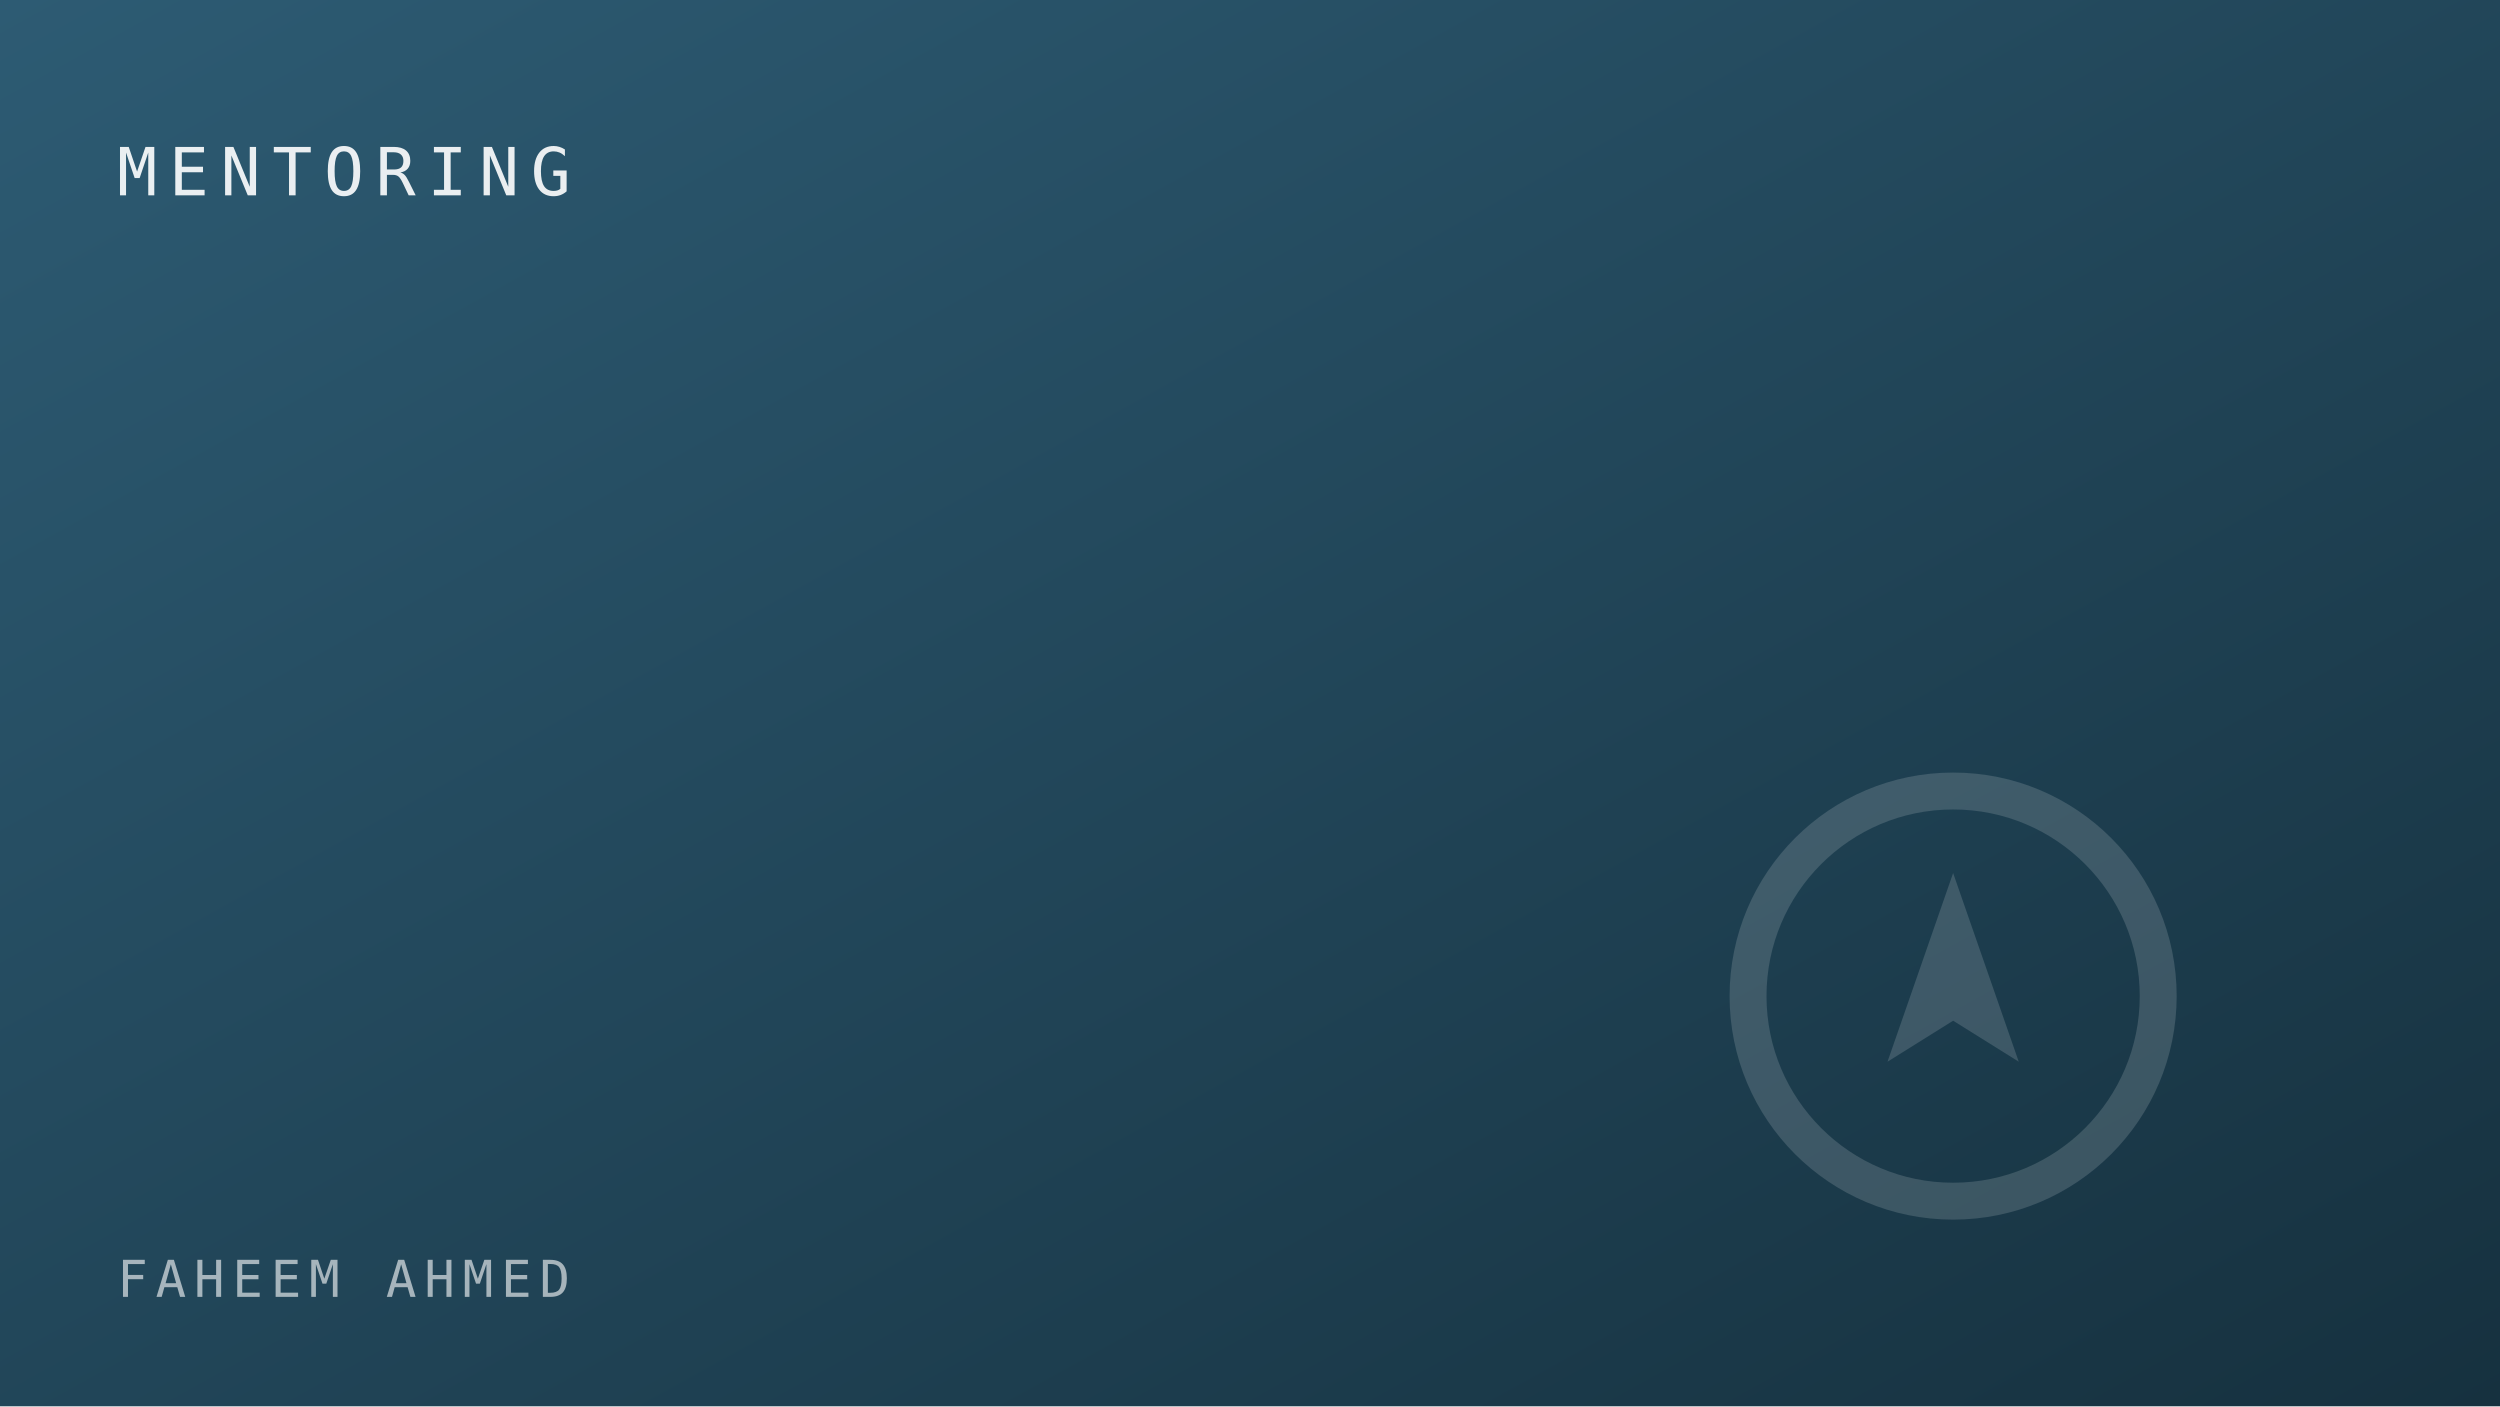
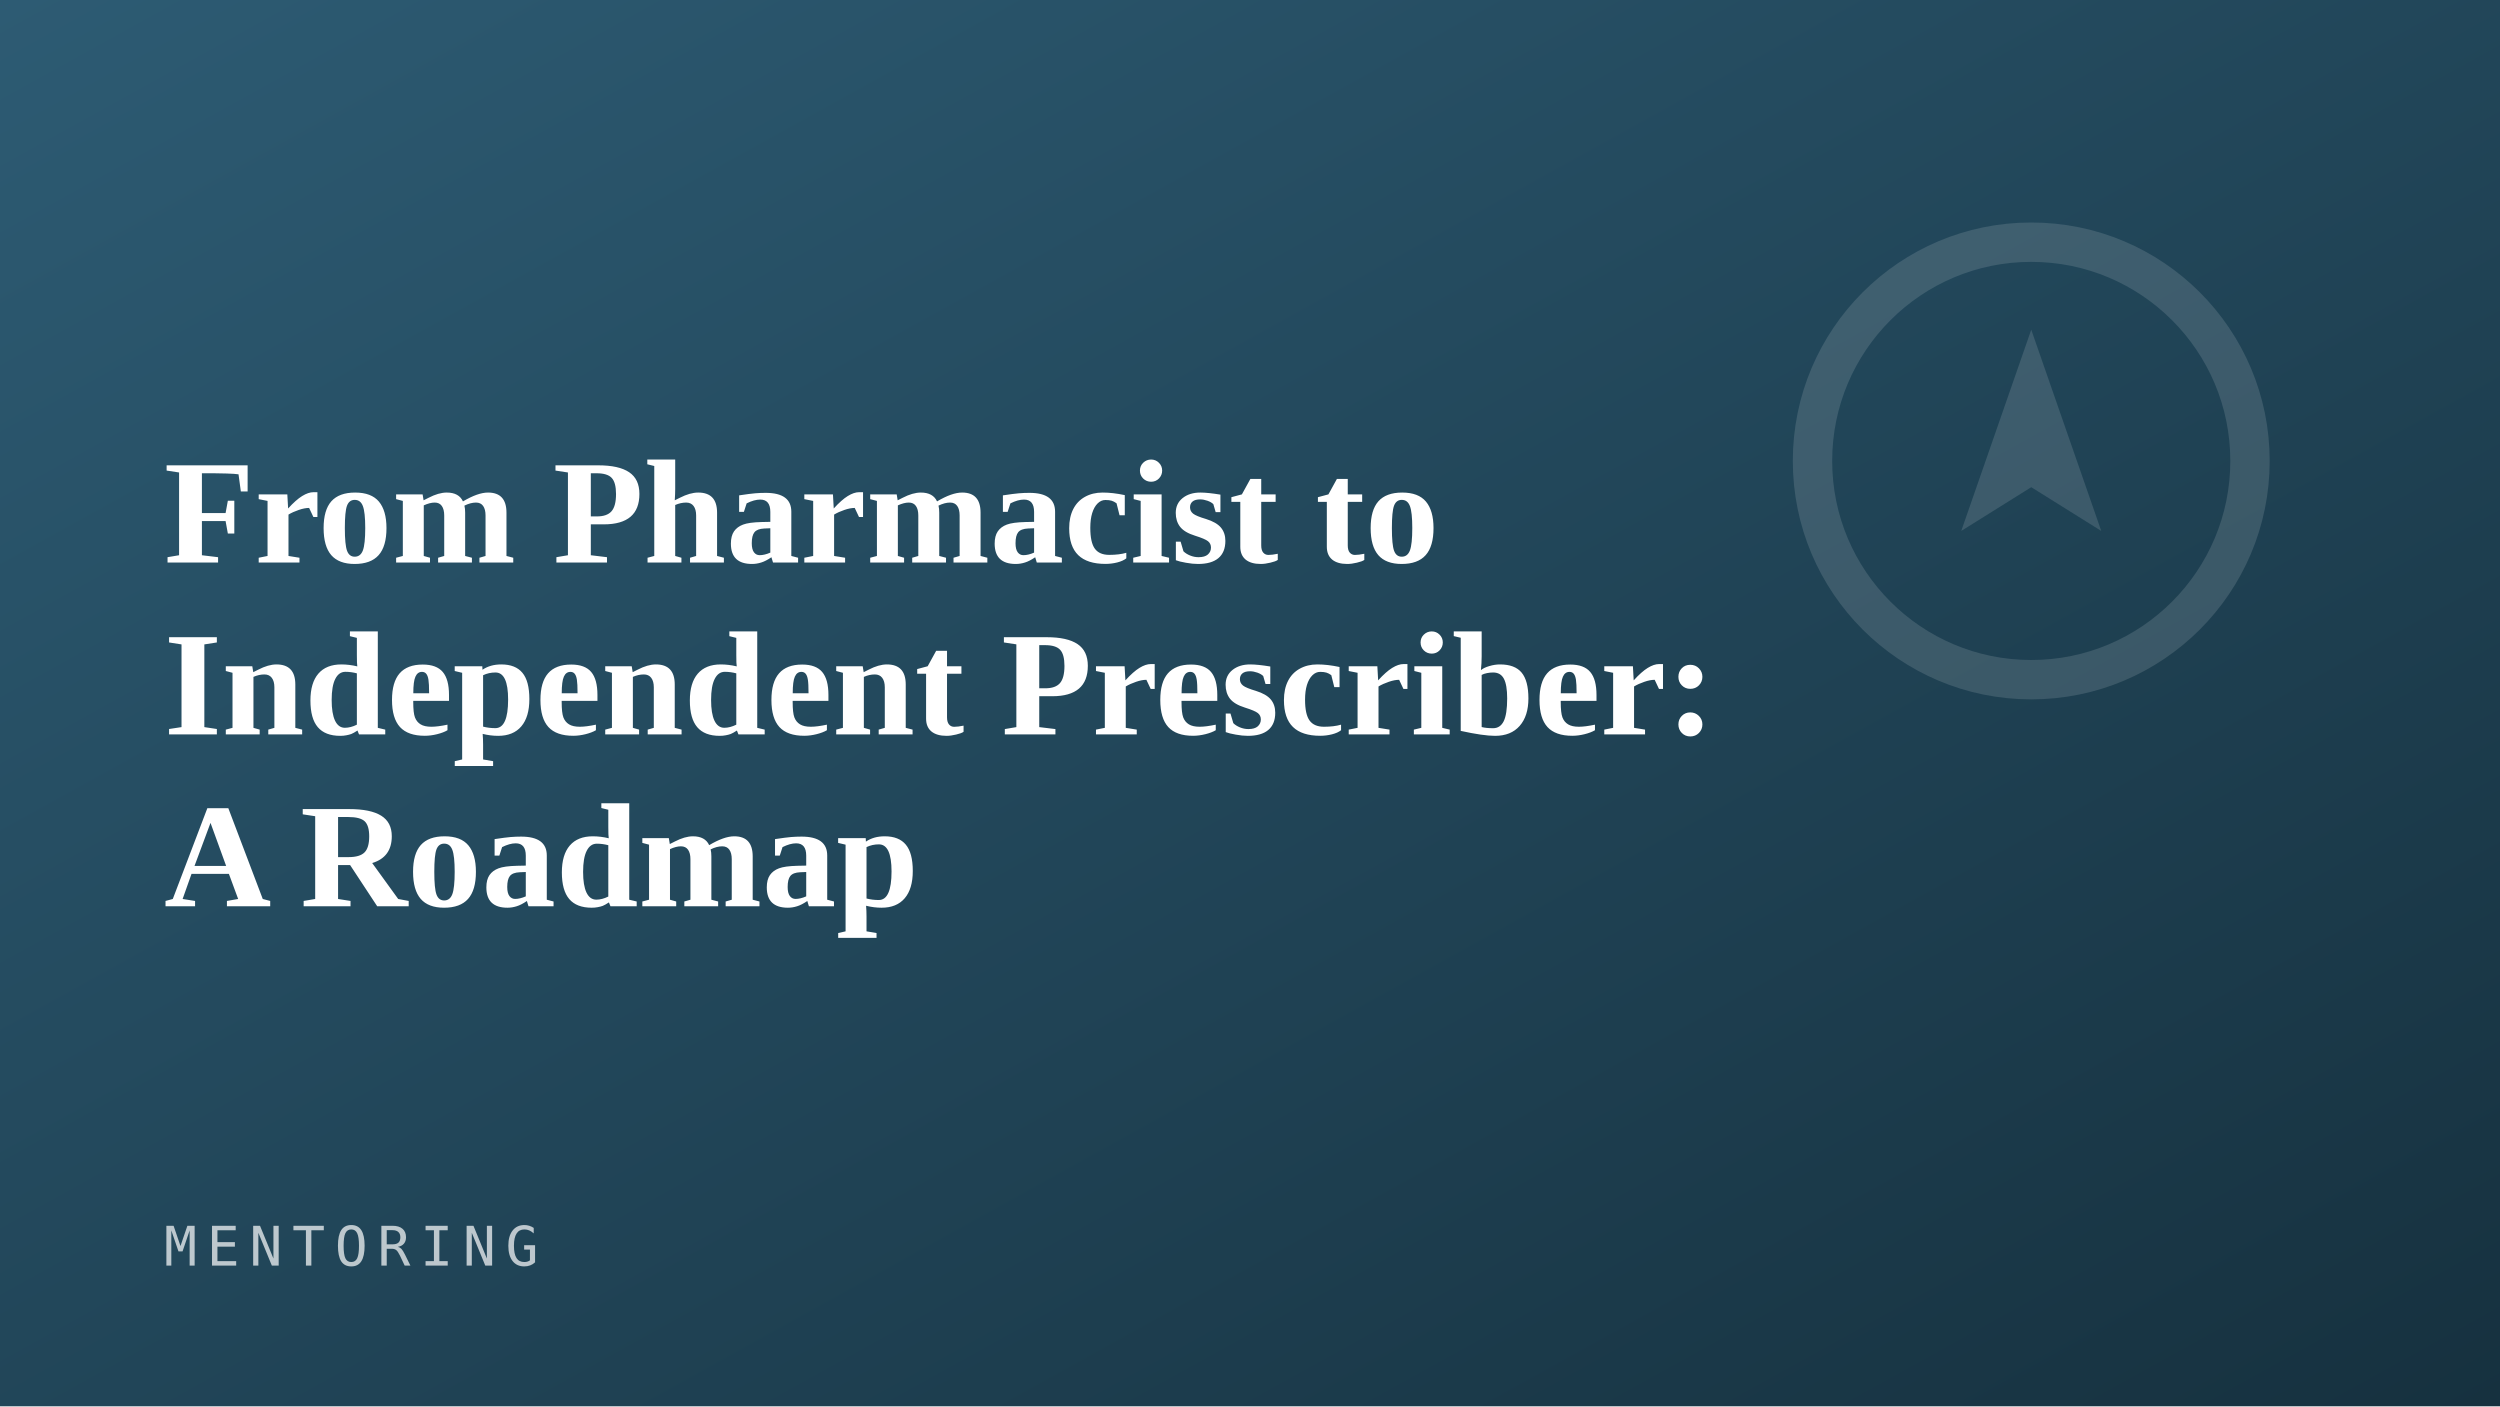
- <svg xmlns="http://www.w3.org/2000/svg" viewBox="0 0 640 360" role="img" aria-label="MENTORING video thumbnail">
+ <svg xmlns="http://www.w3.org/2000/svg" viewBox="0 0 640 360" role="img" aria-label="From Pharmacist to Independent Prescriber: A Roadmap">
  <defs>
    <linearGradient id="g" x1="0" y1="0" x2="1" y2="1">
      <stop offset="0" stop-color="#2D5B73" />
      <stop offset="1" stop-color="#16313F" />
    </linearGradient>
  </defs>
  <rect width="640" height="360" fill="url(#g)" />
-   <g opacity="0.15" fill="#ffffff" transform="translate(500,255) scale(1.05)">
+   <g opacity="0.13" fill="#ffffff" transform="translate(520,118) scale(1.12)">
    <circle cx="0" cy="0" r="50" fill="none" stroke="#fff" stroke-width="9" />
    <path d="M0,-30 L16,16 L0,6 L-16,16 Z" />
  </g>
-   <text x="30" y="50" font-family="'IBM Plex Mono','SFMono-Regular',monospace" font-size="17" letter-spacing="3" fill="#ffffff" fill-opacity="0.9">MENTORING</text>
-   <text x="30" y="332" font-family="'IBM Plex Mono','SFMono-Regular',monospace" font-size="13" letter-spacing="2" fill="#ffffff" fill-opacity="0.6">FAHEEM AHMED</text>
+   <text font-family="Georgia,'Times New Roman',serif" font-weight="600" font-size="38" fill="#ffffff">
+     <tspan x="42" y="144">From Pharmacist to</tspan>
+     <tspan x="42" y="188">Independent Prescriber:</tspan>
+     <tspan x="42" y="232">A Roadmap</tspan>
+   </text>
+   <text x="42" y="324" font-family="'IBM Plex Mono','SFMono-Regular',monospace" font-size="14" letter-spacing="2.5" fill="#ffffff" fill-opacity="0.7">MENTORING</text>
</svg>
